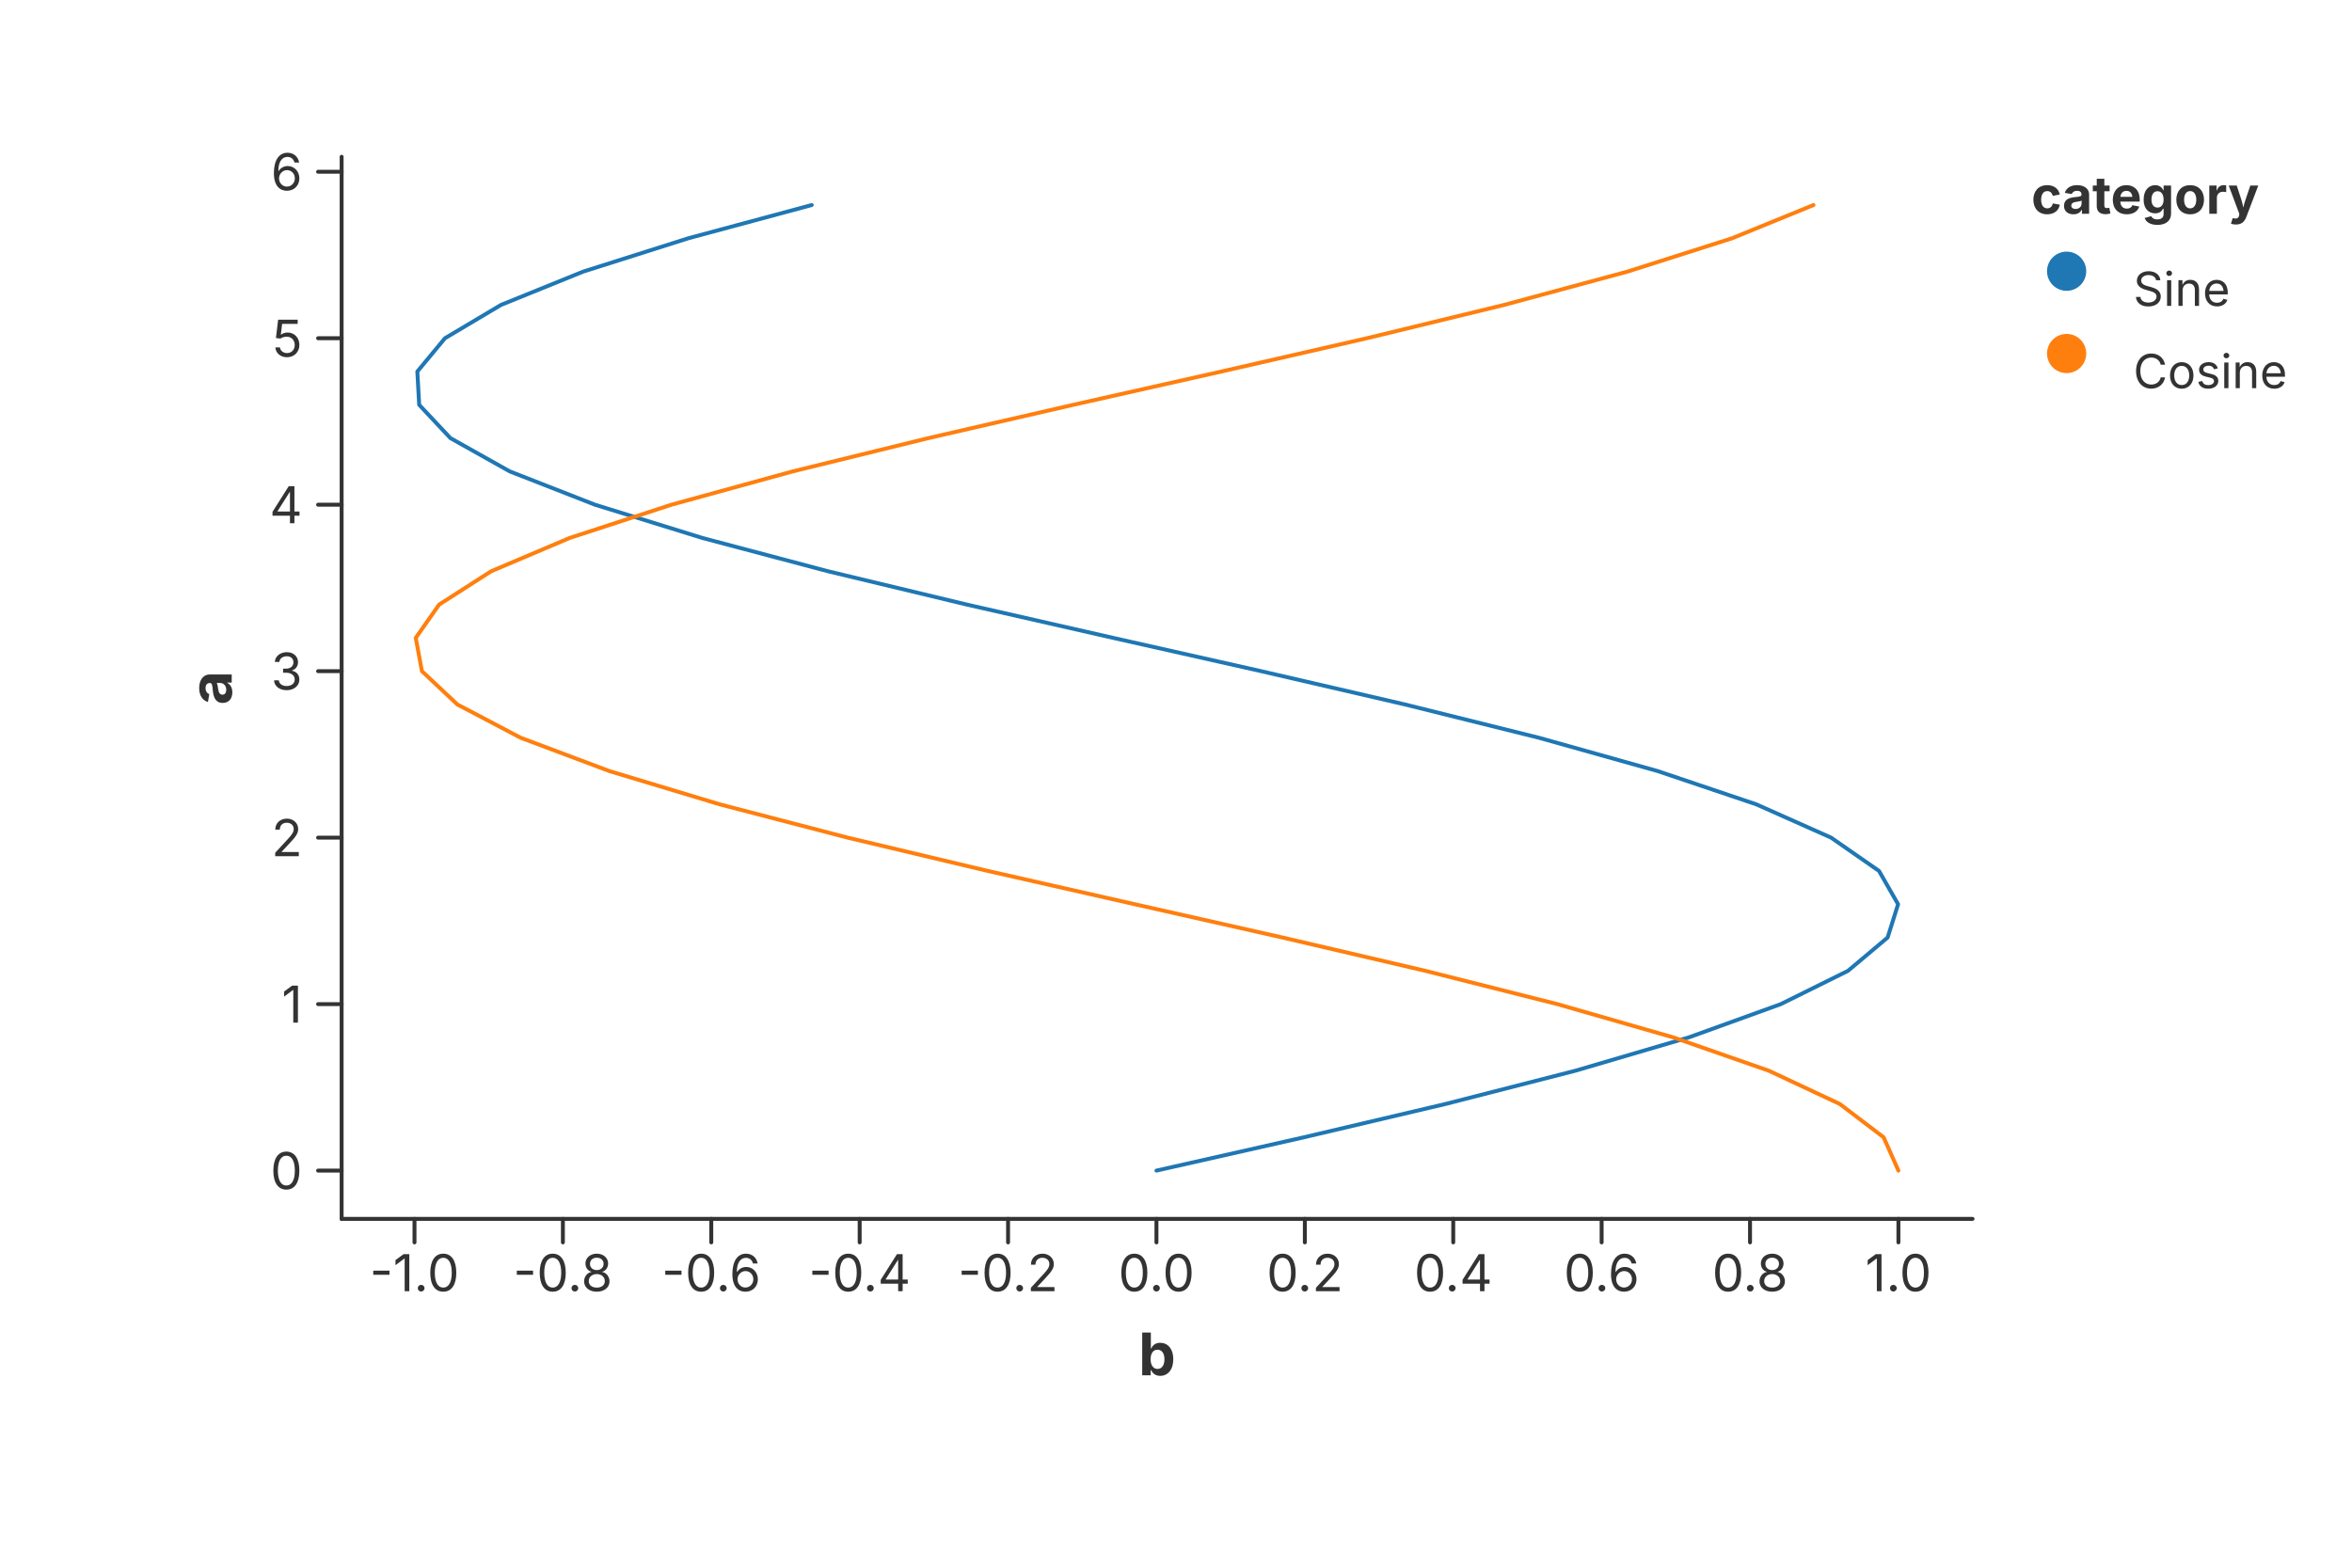
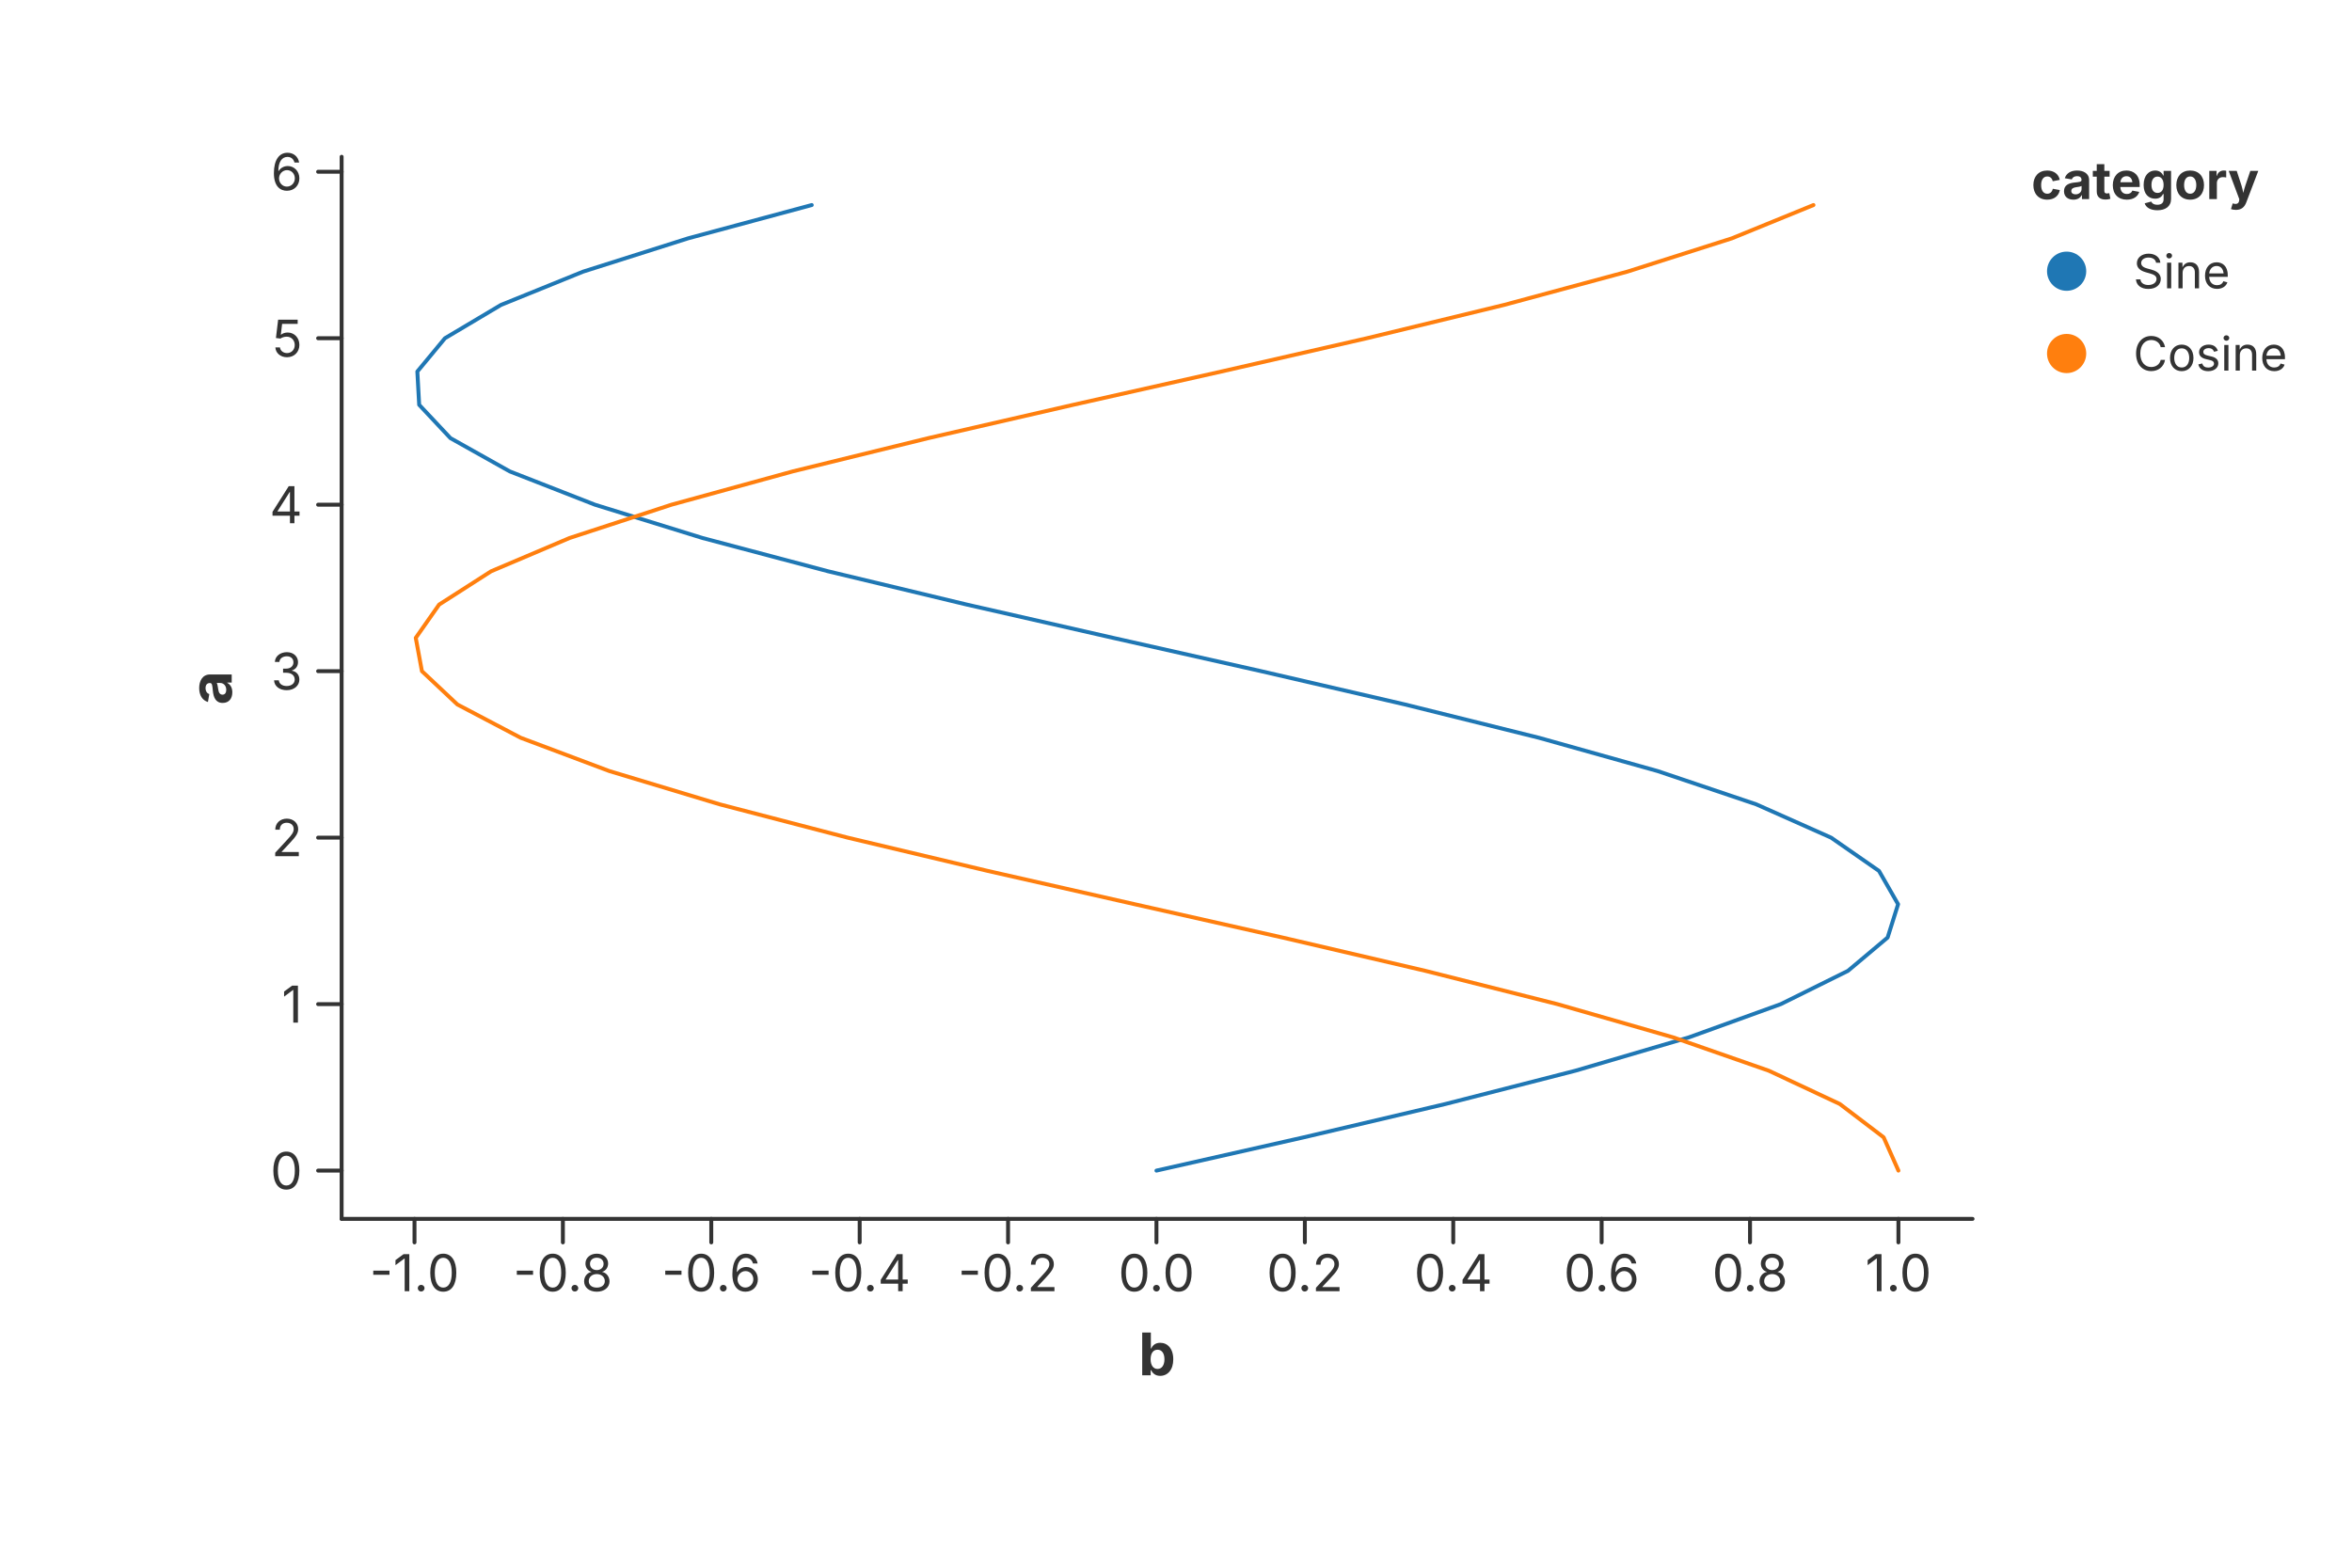
<svg xmlns="http://www.w3.org/2000/svg" width="600" height="400" viewBox="0 0 600 400">
  <rect x="0.000" y="0.000" width="600.000" height="400.000" fill="rgba(255,255,255,1.000)" stroke="none" stroke-width="0.000" fill-opacity="1.000" stroke-opacity="1.000" />
  <path d="M 87.150 311.000 L 503.200 311.000" stroke="rgba(51,51,51,1.000)" stroke-width="1.000" stroke-opacity="1.000" fill="none" stroke-linejoin="round" stroke-linecap="round" />
  <path d="M 105.739 311.000 L 105.739 317.000" stroke="rgba(51,51,51,1.000)" stroke-width="1.000" stroke-opacity="1.000" fill="none" stroke-linejoin="round" stroke-linecap="round" />
  <text x="105.739" y="320.000" font-size="13.0" font-family="Inter, -apple-system, BlinkMacSystemFont, 'Segoe UI', Roboto, Helvetica, Arial, 'PingFang SC', 'Microsoft YaHei', Ubuntu, Cantarell, 'Noto Sans', sans-serif" fill="rgba(51,51,51,1.000)" fill-opacity="1.000" text-anchor="middle" font-weight="normal" dominant-baseline="hanging" transform="rotate(0 105.739 320.000)">-1.0</text>
  <path d="M 143.594 311.000 L 143.594 317.000" stroke="rgba(51,51,51,1.000)" stroke-width="1.000" stroke-opacity="1.000" fill="none" stroke-linejoin="round" stroke-linecap="round" />
  <text x="143.594" y="320.000" font-size="13.0" font-family="Inter, -apple-system, BlinkMacSystemFont, 'Segoe UI', Roboto, Helvetica, Arial, 'PingFang SC', 'Microsoft YaHei', Ubuntu, Cantarell, 'Noto Sans', sans-serif" fill="rgba(51,51,51,1.000)" fill-opacity="1.000" text-anchor="middle" font-weight="normal" dominant-baseline="hanging" transform="rotate(0 143.594 320.000)">-0.8</text>
  <path d="M 181.449 311.000 L 181.449 317.000" stroke="rgba(51,51,51,1.000)" stroke-width="1.000" stroke-opacity="1.000" fill="none" stroke-linejoin="round" stroke-linecap="round" />
  <text x="181.449" y="320.000" font-size="13.0" font-family="Inter, -apple-system, BlinkMacSystemFont, 'Segoe UI', Roboto, Helvetica, Arial, 'PingFang SC', 'Microsoft YaHei', Ubuntu, Cantarell, 'Noto Sans', sans-serif" fill="rgba(51,51,51,1.000)" fill-opacity="1.000" text-anchor="middle" font-weight="normal" dominant-baseline="hanging" transform="rotate(0 181.449 320.000)">-0.6</text>
  <path d="M 219.304 311.000 L 219.304 317.000" stroke="rgba(51,51,51,1.000)" stroke-width="1.000" stroke-opacity="1.000" fill="none" stroke-linejoin="round" stroke-linecap="round" />
  <text x="219.304" y="320.000" font-size="13.0" font-family="Inter, -apple-system, BlinkMacSystemFont, 'Segoe UI', Roboto, Helvetica, Arial, 'PingFang SC', 'Microsoft YaHei', Ubuntu, Cantarell, 'Noto Sans', sans-serif" fill="rgba(51,51,51,1.000)" fill-opacity="1.000" text-anchor="middle" font-weight="normal" dominant-baseline="hanging" transform="rotate(0 219.304 320.000)">-0.4</text>
  <path d="M 257.159 311.000 L 257.159 317.000" stroke="rgba(51,51,51,1.000)" stroke-width="1.000" stroke-opacity="1.000" fill="none" stroke-linejoin="round" stroke-linecap="round" />
  <text x="257.159" y="320.000" font-size="13.0" font-family="Inter, -apple-system, BlinkMacSystemFont, 'Segoe UI', Roboto, Helvetica, Arial, 'PingFang SC', 'Microsoft YaHei', Ubuntu, Cantarell, 'Noto Sans', sans-serif" fill="rgba(51,51,51,1.000)" fill-opacity="1.000" text-anchor="middle" font-weight="normal" dominant-baseline="hanging" transform="rotate(0 257.159 320.000)">-0.2</text>
  <path d="M 295.014 311.000 L 295.014 317.000" stroke="rgba(51,51,51,1.000)" stroke-width="1.000" stroke-opacity="1.000" fill="none" stroke-linejoin="round" stroke-linecap="round" />
  <text x="295.014" y="320.000" font-size="13.0" font-family="Inter, -apple-system, BlinkMacSystemFont, 'Segoe UI', Roboto, Helvetica, Arial, 'PingFang SC', 'Microsoft YaHei', Ubuntu, Cantarell, 'Noto Sans', sans-serif" fill="rgba(51,51,51,1.000)" fill-opacity="1.000" text-anchor="middle" font-weight="normal" dominant-baseline="hanging" transform="rotate(0 295.014 320.000)">0.0</text>
  <path d="M 332.869 311.000 L 332.869 317.000" stroke="rgba(51,51,51,1.000)" stroke-width="1.000" stroke-opacity="1.000" fill="none" stroke-linejoin="round" stroke-linecap="round" />
  <text x="332.869" y="320.000" font-size="13.0" font-family="Inter, -apple-system, BlinkMacSystemFont, 'Segoe UI', Roboto, Helvetica, Arial, 'PingFang SC', 'Microsoft YaHei', Ubuntu, Cantarell, 'Noto Sans', sans-serif" fill="rgba(51,51,51,1.000)" fill-opacity="1.000" text-anchor="middle" font-weight="normal" dominant-baseline="hanging" transform="rotate(0 332.869 320.000)">0.2</text>
  <path d="M 370.724 311.000 L 370.724 317.000" stroke="rgba(51,51,51,1.000)" stroke-width="1.000" stroke-opacity="1.000" fill="none" stroke-linejoin="round" stroke-linecap="round" />
  <text x="370.724" y="320.000" font-size="13.0" font-family="Inter, -apple-system, BlinkMacSystemFont, 'Segoe UI', Roboto, Helvetica, Arial, 'PingFang SC', 'Microsoft YaHei', Ubuntu, Cantarell, 'Noto Sans', sans-serif" fill="rgba(51,51,51,1.000)" fill-opacity="1.000" text-anchor="middle" font-weight="normal" dominant-baseline="hanging" transform="rotate(0 370.724 320.000)">0.4</text>
  <path d="M 408.579 311.000 L 408.579 317.000" stroke="rgba(51,51,51,1.000)" stroke-width="1.000" stroke-opacity="1.000" fill="none" stroke-linejoin="round" stroke-linecap="round" />
  <text x="408.579" y="320.000" font-size="13.0" font-family="Inter, -apple-system, BlinkMacSystemFont, 'Segoe UI', Roboto, Helvetica, Arial, 'PingFang SC', 'Microsoft YaHei', Ubuntu, Cantarell, 'Noto Sans', sans-serif" fill="rgba(51,51,51,1.000)" fill-opacity="1.000" text-anchor="middle" font-weight="normal" dominant-baseline="hanging" transform="rotate(0 408.579 320.000)">0.6</text>
  <path d="M 446.434 311.000 L 446.434 317.000" stroke="rgba(51,51,51,1.000)" stroke-width="1.000" stroke-opacity="1.000" fill="none" stroke-linejoin="round" stroke-linecap="round" />
  <text x="446.434" y="320.000" font-size="13.0" font-family="Inter, -apple-system, BlinkMacSystemFont, 'Segoe UI', Roboto, Helvetica, Arial, 'PingFang SC', 'Microsoft YaHei', Ubuntu, Cantarell, 'Noto Sans', sans-serif" fill="rgba(51,51,51,1.000)" fill-opacity="1.000" text-anchor="middle" font-weight="normal" dominant-baseline="hanging" transform="rotate(0 446.434 320.000)">0.8</text>
  <path d="M 484.289 311.000 L 484.289 317.000" stroke="rgba(51,51,51,1.000)" stroke-width="1.000" stroke-opacity="1.000" fill="none" stroke-linejoin="round" stroke-linecap="round" />
  <text x="484.289" y="320.000" font-size="13.0" font-family="Inter, -apple-system, BlinkMacSystemFont, 'Segoe UI', Roboto, Helvetica, Arial, 'PingFang SC', 'Microsoft YaHei', Ubuntu, Cantarell, 'Noto Sans', sans-serif" fill="rgba(51,51,51,1.000)" fill-opacity="1.000" text-anchor="middle" font-weight="normal" dominant-baseline="hanging" transform="rotate(0 484.289 320.000)">1.0</text>
  <text x="295.175" y="340.000" font-size="15.0" font-family="Inter, -apple-system, BlinkMacSystemFont, 'Segoe UI', Roboto, Helvetica, Arial, 'PingFang SC', 'Microsoft YaHei', Ubuntu, Cantarell, 'Noto Sans', sans-serif" fill="rgba(51,51,51,1.000)" fill-opacity="1.000" text-anchor="middle" font-weight="bold" dominant-baseline="hanging" transform="rotate(0 295.175 340.000)">b</text>
  <path d="M 87.150 40.000 L 87.150 311.000" stroke="rgba(51,51,51,1.000)" stroke-width="1.000" stroke-opacity="1.000" fill="none" stroke-linejoin="round" stroke-linecap="round" />
  <path d="M 87.150 298.682 L 81.150 298.682" stroke="rgba(51,51,51,1.000)" stroke-width="1.000" stroke-opacity="1.000" fill="none" stroke-linejoin="round" stroke-linecap="round" />
  <text x="77.150" y="298.682" font-size="13.0" font-family="Inter, -apple-system, BlinkMacSystemFont, 'Segoe UI', Roboto, Helvetica, Arial, 'PingFang SC', 'Microsoft YaHei', Ubuntu, Cantarell, 'Noto Sans', sans-serif" fill="rgba(51,51,51,1.000)" fill-opacity="1.000" text-anchor="end" font-weight="normal" dominant-baseline="central" transform="rotate(0 77.150 298.682)">0</text>
  <path d="M 87.150 256.205 L 81.150 256.205" stroke="rgba(51,51,51,1.000)" stroke-width="1.000" stroke-opacity="1.000" fill="none" stroke-linejoin="round" stroke-linecap="round" />
  <text x="77.150" y="256.205" font-size="13.0" font-family="Inter, -apple-system, BlinkMacSystemFont, 'Segoe UI', Roboto, Helvetica, Arial, 'PingFang SC', 'Microsoft YaHei', Ubuntu, Cantarell, 'Noto Sans', sans-serif" fill="rgba(51,51,51,1.000)" fill-opacity="1.000" text-anchor="end" font-weight="normal" dominant-baseline="central" transform="rotate(0 77.150 256.205)">1</text>
  <path d="M 87.150 213.729 L 81.150 213.729" stroke="rgba(51,51,51,1.000)" stroke-width="1.000" stroke-opacity="1.000" fill="none" stroke-linejoin="round" stroke-linecap="round" />
  <text x="77.150" y="213.729" font-size="13.0" font-family="Inter, -apple-system, BlinkMacSystemFont, 'Segoe UI', Roboto, Helvetica, Arial, 'PingFang SC', 'Microsoft YaHei', Ubuntu, Cantarell, 'Noto Sans', sans-serif" fill="rgba(51,51,51,1.000)" fill-opacity="1.000" text-anchor="end" font-weight="normal" dominant-baseline="central" transform="rotate(0 77.150 213.729)">2</text>
  <path d="M 87.150 171.252 L 81.150 171.252" stroke="rgba(51,51,51,1.000)" stroke-width="1.000" stroke-opacity="1.000" fill="none" stroke-linejoin="round" stroke-linecap="round" />
  <text x="77.150" y="171.252" font-size="13.0" font-family="Inter, -apple-system, BlinkMacSystemFont, 'Segoe UI', Roboto, Helvetica, Arial, 'PingFang SC', 'Microsoft YaHei', Ubuntu, Cantarell, 'Noto Sans', sans-serif" fill="rgba(51,51,51,1.000)" fill-opacity="1.000" text-anchor="end" font-weight="normal" dominant-baseline="central" transform="rotate(0 77.150 171.252)">3</text>
  <path d="M 87.150 128.776 L 81.150 128.776" stroke="rgba(51,51,51,1.000)" stroke-width="1.000" stroke-opacity="1.000" fill="none" stroke-linejoin="round" stroke-linecap="round" />
  <text x="77.150" y="128.776" font-size="13.0" font-family="Inter, -apple-system, BlinkMacSystemFont, 'Segoe UI', Roboto, Helvetica, Arial, 'PingFang SC', 'Microsoft YaHei', Ubuntu, Cantarell, 'Noto Sans', sans-serif" fill="rgba(51,51,51,1.000)" fill-opacity="1.000" text-anchor="end" font-weight="normal" dominant-baseline="central" transform="rotate(0 77.150 128.776)">4</text>
  <path d="M 87.150 86.299 L 81.150 86.299" stroke="rgba(51,51,51,1.000)" stroke-width="1.000" stroke-opacity="1.000" fill="none" stroke-linejoin="round" stroke-linecap="round" />
  <text x="77.150" y="86.299" font-size="13.0" font-family="Inter, -apple-system, BlinkMacSystemFont, 'Segoe UI', Roboto, Helvetica, Arial, 'PingFang SC', 'Microsoft YaHei', Ubuntu, Cantarell, 'Noto Sans', sans-serif" fill="rgba(51,51,51,1.000)" fill-opacity="1.000" text-anchor="end" font-weight="normal" dominant-baseline="central" transform="rotate(0 77.150 86.299)">5</text>
  <path d="M 87.150 43.823 L 81.150 43.823" stroke="rgba(51,51,51,1.000)" stroke-width="1.000" stroke-opacity="1.000" fill="none" stroke-linejoin="round" stroke-linecap="round" />
  <text x="77.150" y="43.823" font-size="13.0" font-family="Inter, -apple-system, BlinkMacSystemFont, 'Segoe UI', Roboto, Helvetica, Arial, 'PingFang SC', 'Microsoft YaHei', Ubuntu, Cantarell, 'Noto Sans', sans-serif" fill="rgba(51,51,51,1.000)" fill-opacity="1.000" text-anchor="end" font-weight="normal" dominant-baseline="central" transform="rotate(0 77.150 43.823)">6</text>
  <text x="53.500" y="175.500" font-size="15.0" font-family="Inter, -apple-system, BlinkMacSystemFont, 'Segoe UI', Roboto, Helvetica, Arial, 'PingFang SC', 'Microsoft YaHei', Ubuntu, Cantarell, 'Noto Sans', sans-serif" fill="rgba(51,51,51,1.000)" fill-opacity="1.000" text-anchor="middle" font-weight="bold" dominant-baseline="middle" transform="rotate(-90 53.500 175.500)">a</text>
  <path d="M 295.014 298.682 L 332.617 290.187 L 368.721 281.691 L 401.886 273.196 L 430.791 264.701 L 454.283 256.205 L 471.425 247.710 L 481.535 239.215 L 484.208 230.719 L 479.339 222.224 L 467.121 213.729 L 448.042 205.234 L 422.862 196.738 L 392.585 188.243 L 358.419 179.748 L 321.724 171.252 L 283.965 162.757 L 246.646 154.262 L 211.256 145.766 L 179.204 137.271 L 151.770 128.776 L 130.046 120.281 L 114.899 111.785 L 106.933 103.290 L 106.465 94.795 L 113.513 86.299 L 127.798 77.804 L 148.749 69.309 L 175.531 60.813 L 207.076 52.318" stroke="rgba(31,119,180,1.000)" stroke-width="1.000" stroke-opacity="1.000" fill="none" stroke-linejoin="round" stroke-linecap="round" />
  <path d="M 484.289 298.682 L 480.516 290.187 L 469.347 281.691 L 451.229 273.196 L 426.883 264.701 L 397.279 256.205 L 363.599 247.710 L 327.184 239.215 L 289.487 230.719 L 252.010 222.224 L 216.247 213.729 L 183.625 205.234 L 155.443 196.738 L 132.826 188.243 L 116.674 179.748 L 107.633 171.252 L 106.061 162.757 L 112.023 154.262 L 125.280 145.766 L 145.303 137.271 L 171.295 128.776 L 202.219 120.281 L 236.843 111.785 L 273.786 103.290 L 311.575 94.795 L 348.704 86.299 L 383.692 77.804 L 415.145 69.309 L 441.809 60.813 L 462.620 52.318" stroke="rgba(255,127,14,1.000)" stroke-width="1.000" stroke-opacity="1.000" fill="none" stroke-linejoin="round" stroke-linecap="round" />
-   <text x="518.200" y="49.600" font-size="13.2" font-family="Inter, -apple-system, BlinkMacSystemFont, 'Segoe UI', Roboto, Helvetica, Arial, 'PingFang SC', 'Microsoft YaHei', Ubuntu, Cantarell, 'Noto Sans', sans-serif" fill="rgba(51,51,51,1.000)" fill-opacity="1.000" text-anchor="start" font-weight="bold" dominant-baseline="middle" transform="rotate(0 518.200 49.600)">category</text>
+   <text x="518.200" y="46.000" font-size="13.2" font-family="Inter, -apple-system, BlinkMacSystemFont, 'Segoe UI', Roboto, Helvetica, Arial, 'PingFang SC', 'Microsoft YaHei', Ubuntu, Cantarell, 'Noto Sans', sans-serif" fill="rgba(51,51,51,1.000)" fill-opacity="1.000" text-anchor="start" font-weight="bold" dominant-baseline="central" transform="rotate(0 518.200 46.000)">category</text>
  <circle cx="527.200" cy="69.200" r="5.000" fill="rgba(31,119,180,1.000)" stroke="none" stroke-width="0.000" fill-opacity="1.000" stroke-opacity="1.000" />
-   <text x="544.200" y="73.700" font-size="12.0" font-family="Inter, -apple-system, BlinkMacSystemFont, 'Segoe UI', Roboto, Helvetica, Arial, 'PingFang SC', 'Microsoft YaHei', Ubuntu, Cantarell, 'Noto Sans', sans-serif" fill="rgba(51,51,51,1.000)" fill-opacity="1.000" text-anchor="start" font-weight="normal" dominant-baseline="middle" transform="rotate(0 544.200 73.700)">Sine</text>
+   <text x="544.200" y="69.200" font-size="12.0" font-family="Inter, -apple-system, BlinkMacSystemFont, 'Segoe UI', Roboto, Helvetica, Arial, 'PingFang SC', 'Microsoft YaHei', Ubuntu, Cantarell, 'Noto Sans', sans-serif" fill="rgba(51,51,51,1.000)" fill-opacity="1.000" text-anchor="start" font-weight="normal" dominant-baseline="central" transform="rotate(0 544.200 69.200)">Sine</text>
  <circle cx="527.200" cy="90.200" r="5.000" fill="rgba(255,127,14,1.000)" stroke="none" stroke-width="0.000" fill-opacity="1.000" stroke-opacity="1.000" />
-   <text x="544.200" y="94.700" font-size="12.0" font-family="Inter, -apple-system, BlinkMacSystemFont, 'Segoe UI', Roboto, Helvetica, Arial, 'PingFang SC', 'Microsoft YaHei', Ubuntu, Cantarell, 'Noto Sans', sans-serif" fill="rgba(51,51,51,1.000)" fill-opacity="1.000" text-anchor="start" font-weight="normal" dominant-baseline="middle" transform="rotate(0 544.200 94.700)">Cosine</text>
+   <text x="544.200" y="90.200" font-size="12.0" font-family="Inter, -apple-system, BlinkMacSystemFont, 'Segoe UI', Roboto, Helvetica, Arial, 'PingFang SC', 'Microsoft YaHei', Ubuntu, Cantarell, 'Noto Sans', sans-serif" fill="rgba(51,51,51,1.000)" fill-opacity="1.000" text-anchor="start" font-weight="normal" dominant-baseline="central" transform="rotate(0 544.200 90.200)">Cosine</text>
</svg>
